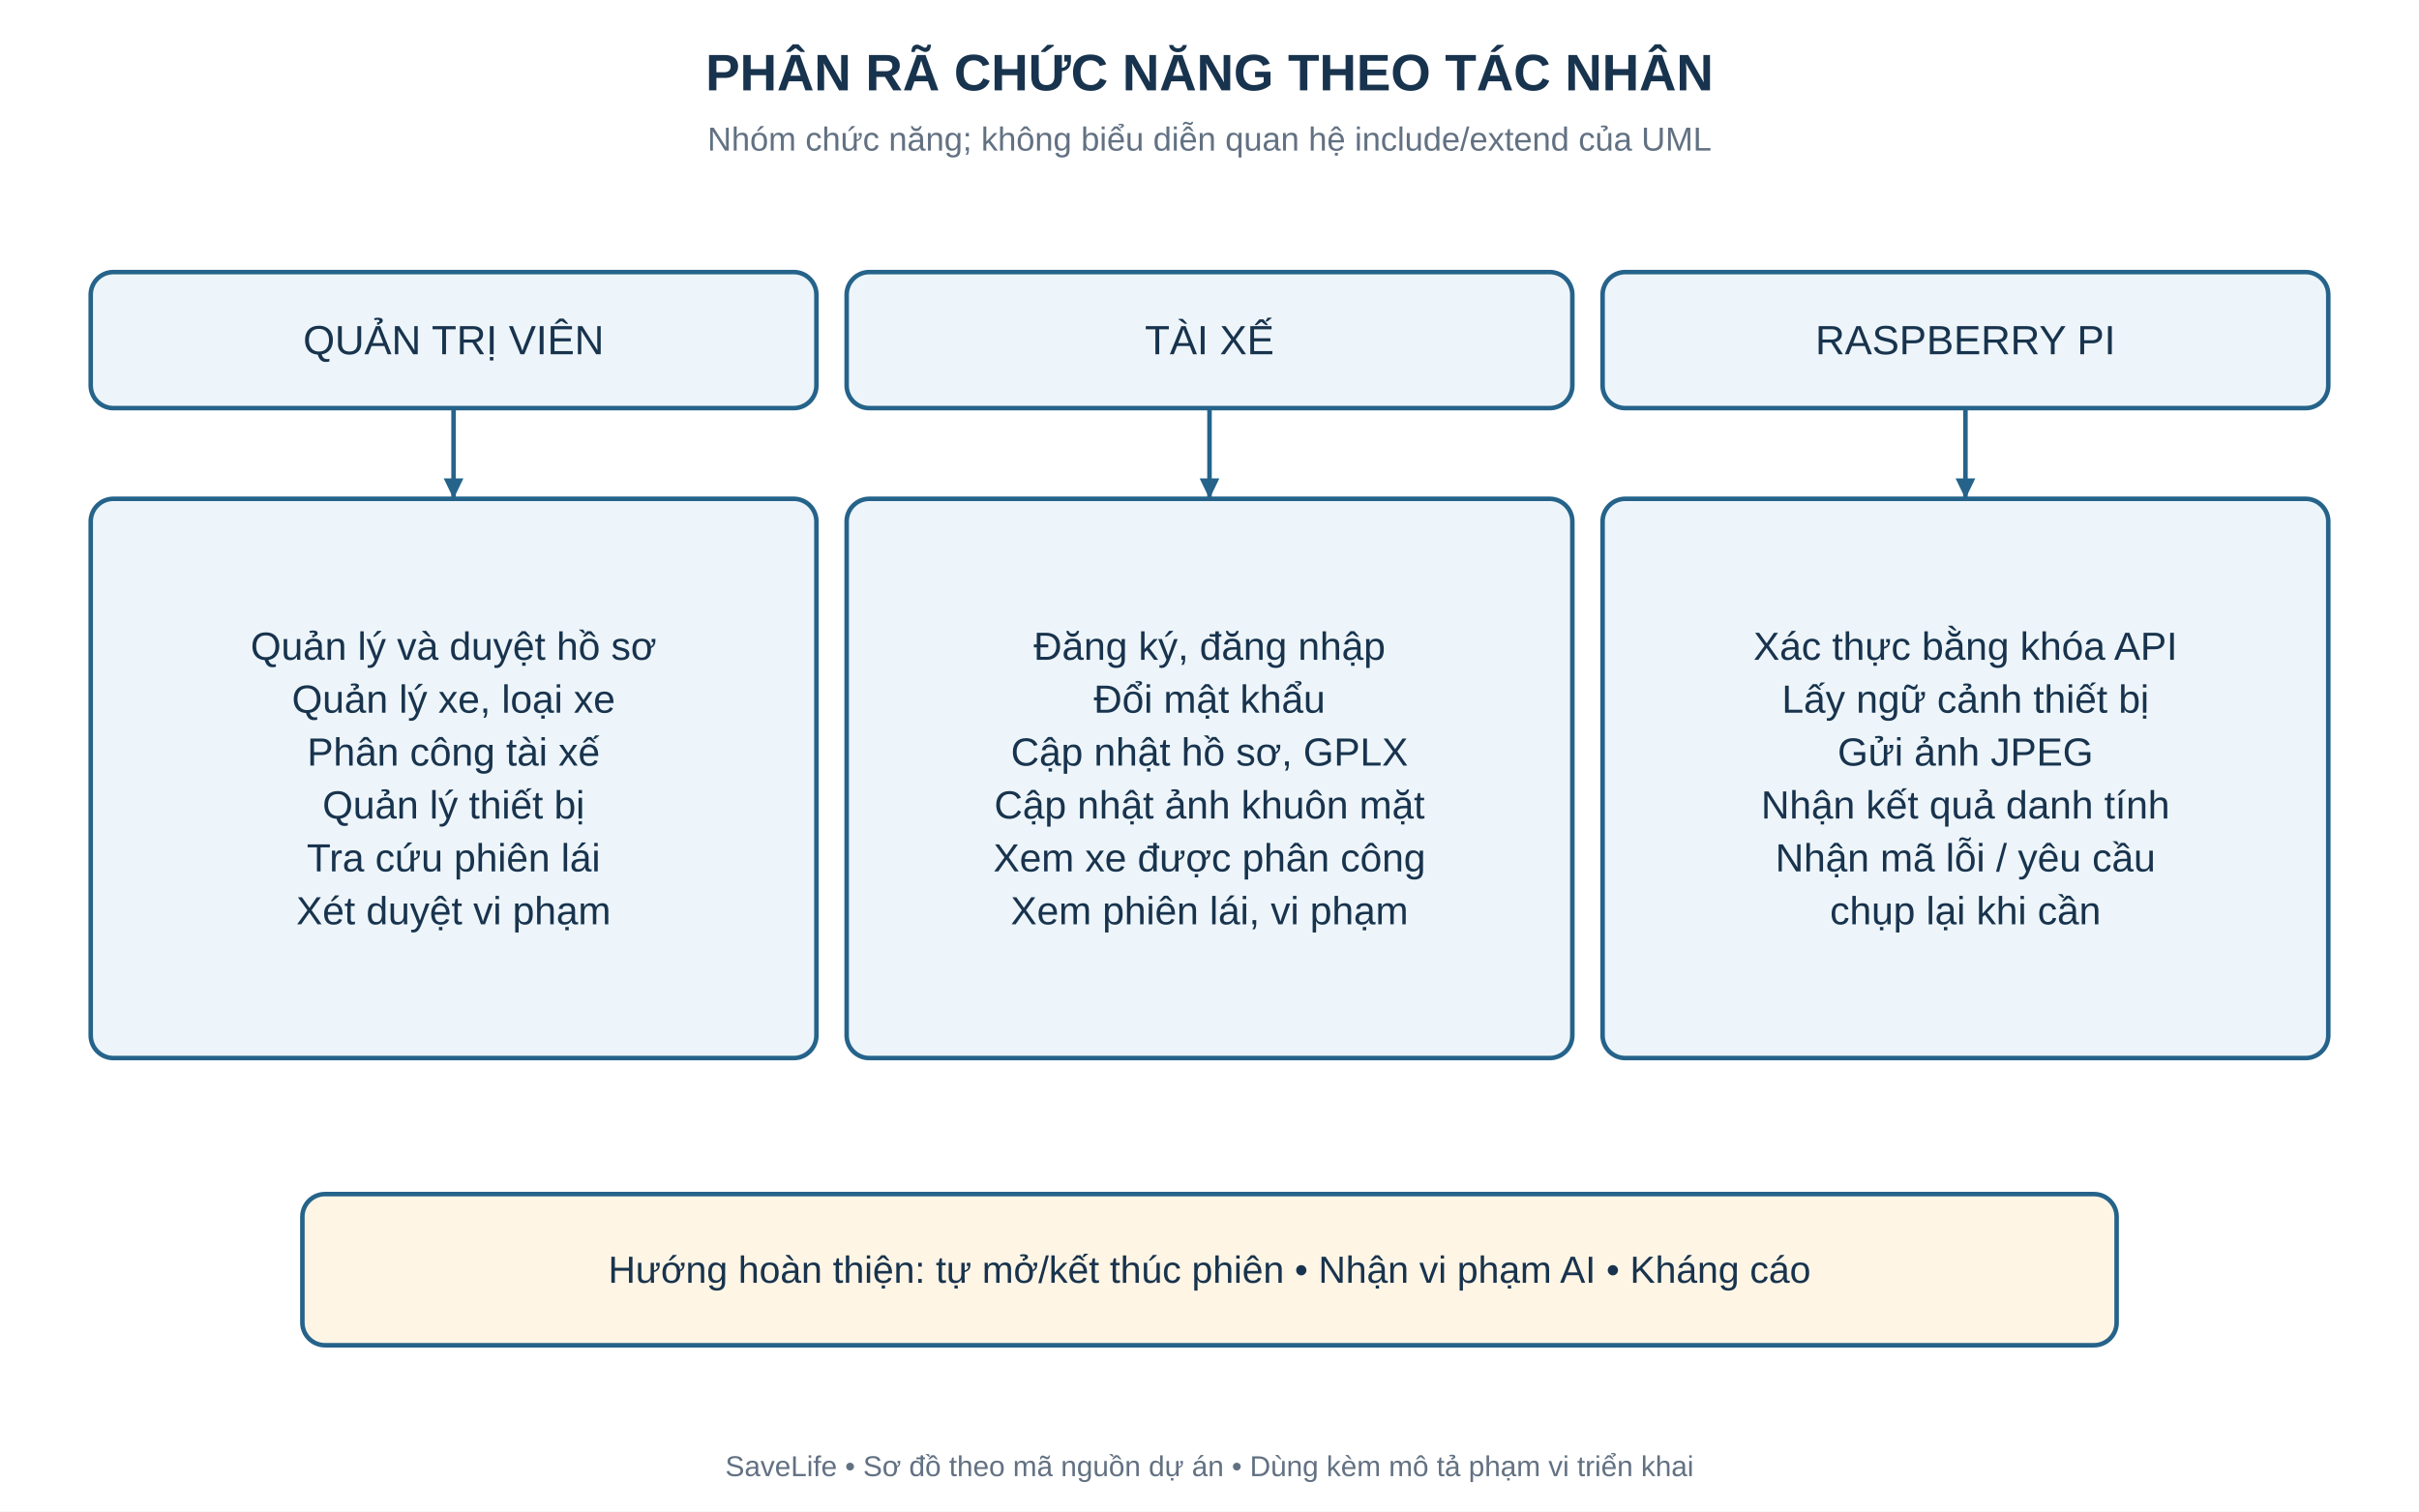
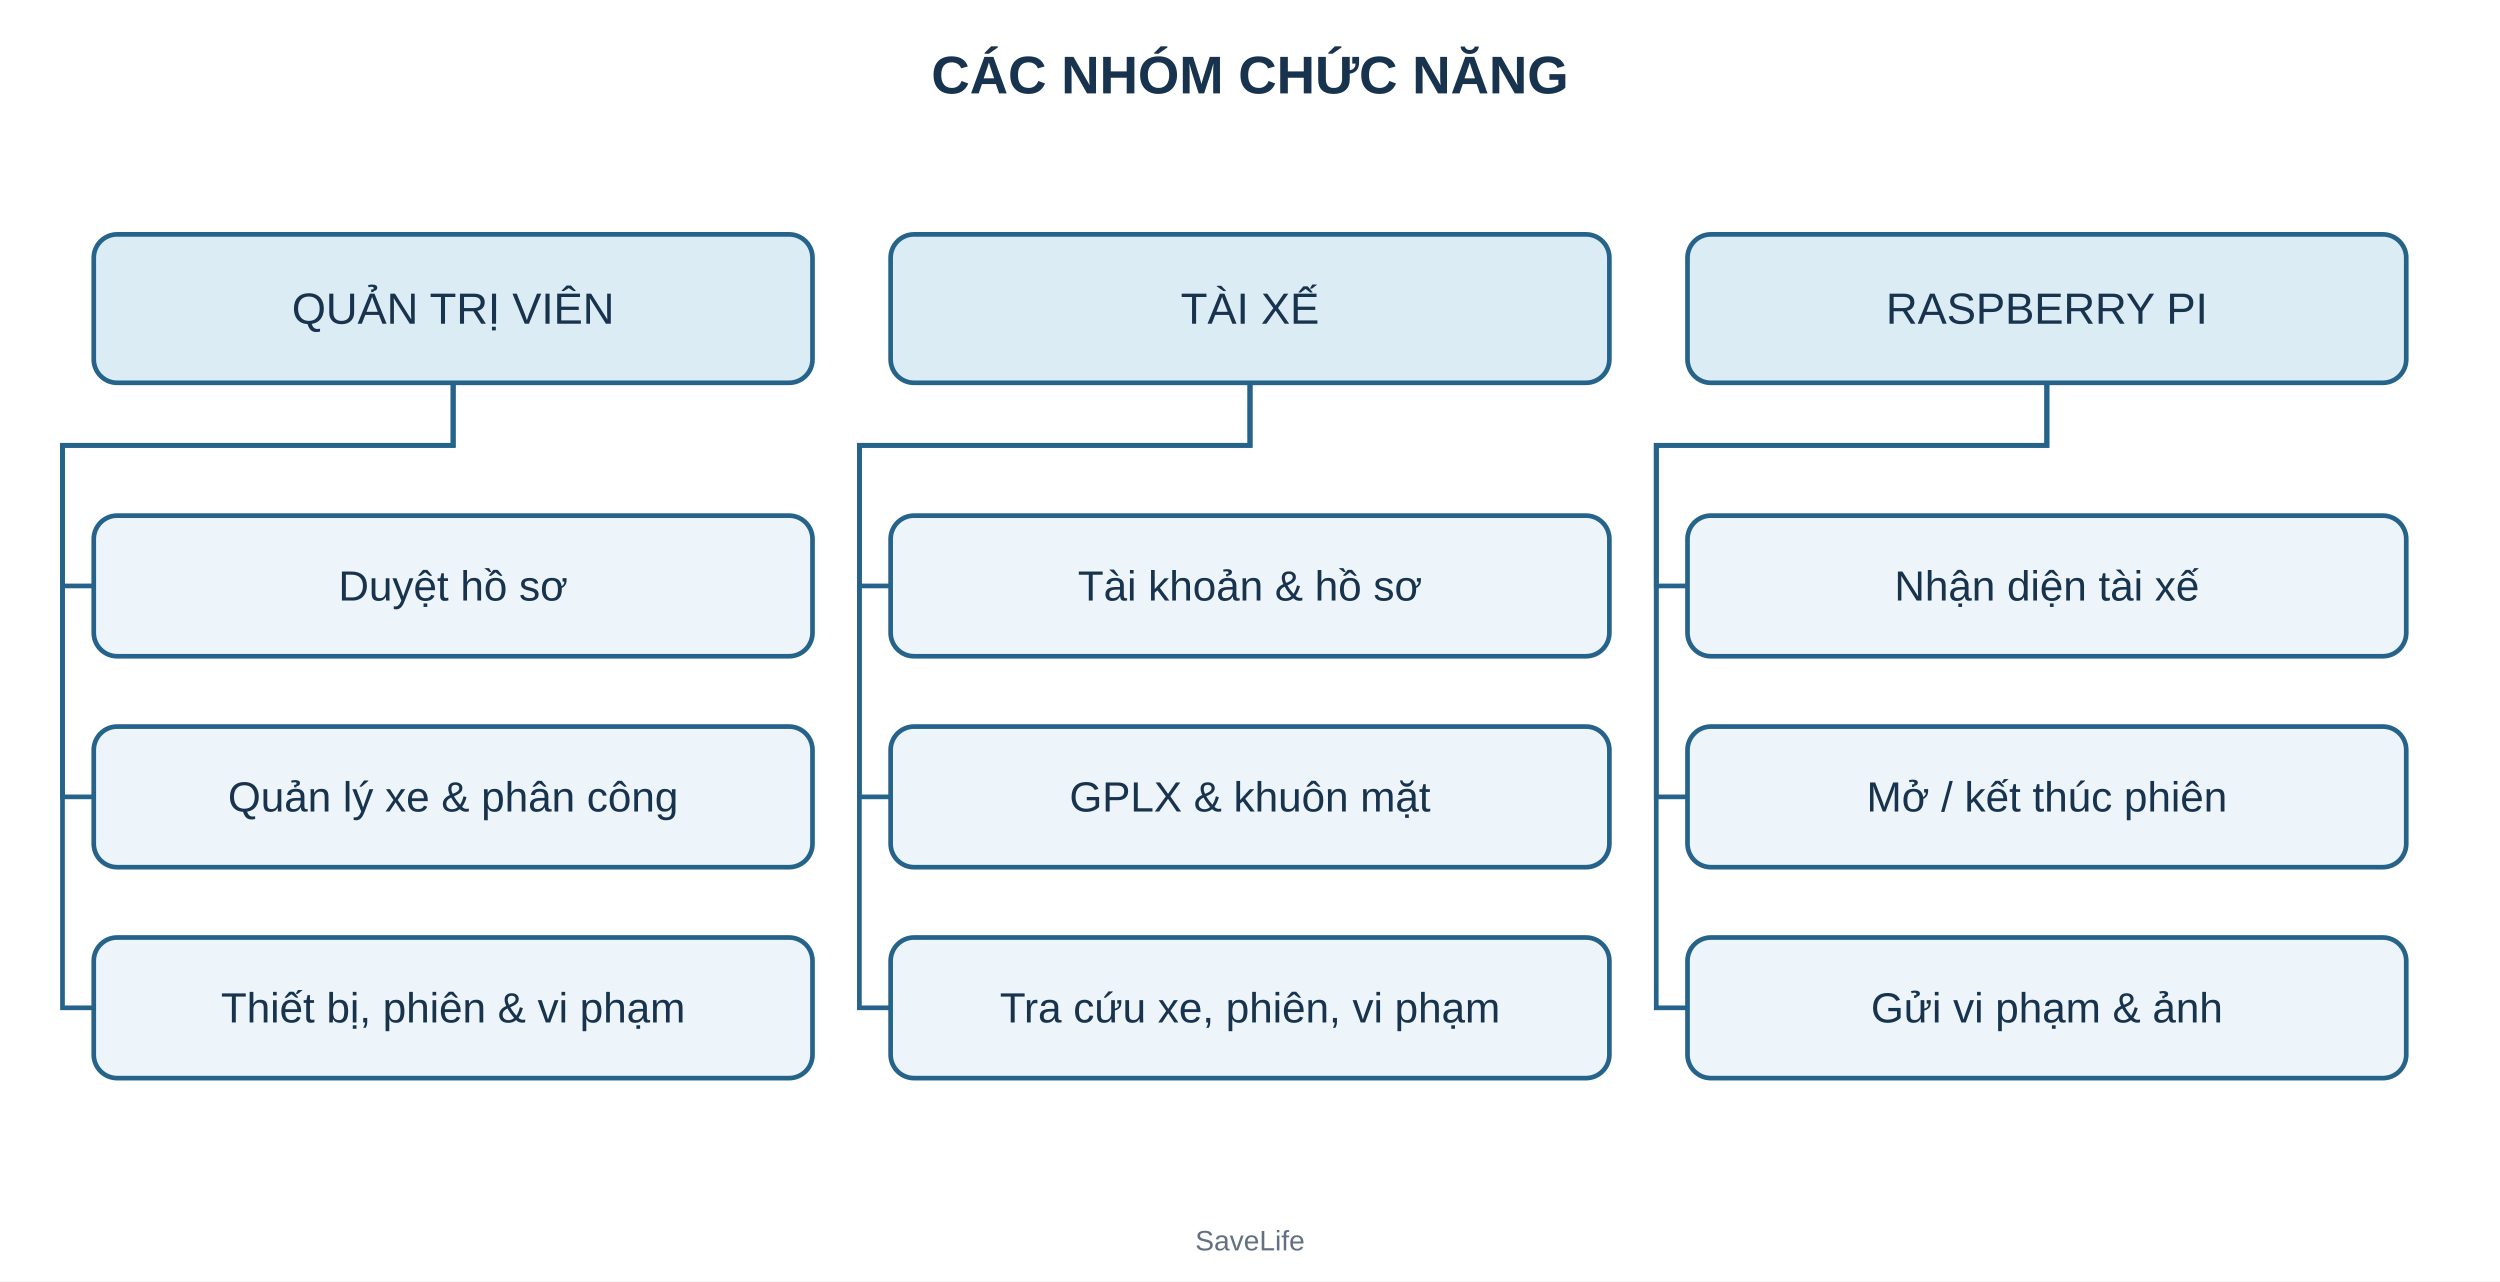
- <svg xmlns="http://www.w3.org/2000/svg" width="1600" height="1000" viewBox="0 0 1600 1000">
+ <svg xmlns="http://www.w3.org/2000/svg" width="1600" height="820" viewBox="0 0 1600 820">
  <rect width="100%" height="100%" fill="white" />
-   <text x="800.0" y="48" text-anchor="middle" dominant-baseline="central" font-family="Arial, sans-serif" font-size="34" font-weight="700" fill="#18334D">PHÂN RÃ CHỨC NĂNG THEO TÁC NHÂN</text>
-   <text x="800.0" y="92" text-anchor="middle" dominant-baseline="central" font-family="Arial, sans-serif" font-size="22" font-weight="400" fill="#627182">Nhóm chức năng; không biểu diễn quan hệ include/extend của UML</text>
-   <rect x="60" y="180" width="480" height="90" rx="15" fill="#EDF5FA" stroke="#25638A" stroke-width="3" />
-   <text x="300.0" y="225.0" text-anchor="middle" dominant-baseline="central" font-family="Arial, sans-serif" font-size="27" font-weight="400" fill="#18334D">QUẢN TRỊ VIÊN</text>
-   <polyline points="300,270 300,330" fill="none" stroke="#25638A" stroke-width="3" />
-   <polygon points="300,330 293.476,316.493 306.524,316.493" fill="#25638A" />
-   <rect x="60" y="330" width="480" height="370" rx="15" fill="#EDF5FA" stroke="#25638A" stroke-width="3" />
-   <text x="300.0" y="427.5" text-anchor="middle" dominant-baseline="central" font-family="Arial, sans-serif" font-size="26" font-weight="400" fill="#18334D">Quản lý và duyệt hồ sơ</text>
-   <text x="300.0" y="462.5" text-anchor="middle" dominant-baseline="central" font-family="Arial, sans-serif" font-size="26" font-weight="400" fill="#18334D">Quản lý xe, loại xe</text>
-   <text x="300.0" y="497.5" text-anchor="middle" dominant-baseline="central" font-family="Arial, sans-serif" font-size="26" font-weight="400" fill="#18334D">Phân công tài xế</text>
-   <text x="300.0" y="532.5" text-anchor="middle" dominant-baseline="central" font-family="Arial, sans-serif" font-size="26" font-weight="400" fill="#18334D">Quản lý thiết bị</text>
-   <text x="300.0" y="567.5" text-anchor="middle" dominant-baseline="central" font-family="Arial, sans-serif" font-size="26" font-weight="400" fill="#18334D">Tra cứu phiên lái</text>
-   <text x="300.0" y="602.5" text-anchor="middle" dominant-baseline="central" font-family="Arial, sans-serif" font-size="26" font-weight="400" fill="#18334D">Xét duyệt vi phạm</text>
-   <rect x="560" y="180" width="480" height="90" rx="15" fill="#EDF5FA" stroke="#25638A" stroke-width="3" />
-   <text x="800.0" y="225.0" text-anchor="middle" dominant-baseline="central" font-family="Arial, sans-serif" font-size="27" font-weight="400" fill="#18334D">TÀI XẾ</text>
-   <polyline points="800,270 800,330" fill="none" stroke="#25638A" stroke-width="3" />
-   <polygon points="800,330 793.476,316.493 806.524,316.493" fill="#25638A" />
-   <rect x="560" y="330" width="480" height="370" rx="15" fill="#EDF5FA" stroke="#25638A" stroke-width="3" />
-   <text x="800.0" y="427.5" text-anchor="middle" dominant-baseline="central" font-family="Arial, sans-serif" font-size="26" font-weight="400" fill="#18334D">Đăng ký, đăng nhập</text>
-   <text x="800.0" y="462.5" text-anchor="middle" dominant-baseline="central" font-family="Arial, sans-serif" font-size="26" font-weight="400" fill="#18334D">Đổi mật khẩu</text>
-   <text x="800.0" y="497.5" text-anchor="middle" dominant-baseline="central" font-family="Arial, sans-serif" font-size="26" font-weight="400" fill="#18334D">Cập nhật hồ sơ, GPLX</text>
-   <text x="800.0" y="532.5" text-anchor="middle" dominant-baseline="central" font-family="Arial, sans-serif" font-size="26" font-weight="400" fill="#18334D">Cập nhật ảnh khuôn mặt</text>
-   <text x="800.0" y="567.5" text-anchor="middle" dominant-baseline="central" font-family="Arial, sans-serif" font-size="26" font-weight="400" fill="#18334D">Xem xe được phân công</text>
-   <text x="800.0" y="602.5" text-anchor="middle" dominant-baseline="central" font-family="Arial, sans-serif" font-size="26" font-weight="400" fill="#18334D">Xem phiên lái, vi phạm</text>
-   <rect x="1060" y="180" width="480" height="90" rx="15" fill="#EDF5FA" stroke="#25638A" stroke-width="3" />
-   <text x="1300.0" y="225.0" text-anchor="middle" dominant-baseline="central" font-family="Arial, sans-serif" font-size="27" font-weight="400" fill="#18334D">RASPBERRY PI</text>
-   <polyline points="1300,270 1300,330" fill="none" stroke="#25638A" stroke-width="3" />
-   <polygon points="1300,330 1293.476,316.493 1306.524,316.493" fill="#25638A" />
-   <rect x="1060" y="330" width="480" height="370" rx="15" fill="#EDF5FA" stroke="#25638A" stroke-width="3" />
-   <text x="1300.0" y="427.5" text-anchor="middle" dominant-baseline="central" font-family="Arial, sans-serif" font-size="26" font-weight="400" fill="#18334D">Xác thực bằng khóa API</text>
-   <text x="1300.0" y="462.5" text-anchor="middle" dominant-baseline="central" font-family="Arial, sans-serif" font-size="26" font-weight="400" fill="#18334D">Lấy ngữ cảnh thiết bị</text>
-   <text x="1300.0" y="497.5" text-anchor="middle" dominant-baseline="central" font-family="Arial, sans-serif" font-size="26" font-weight="400" fill="#18334D">Gửi ảnh JPEG</text>
-   <text x="1300.0" y="532.5" text-anchor="middle" dominant-baseline="central" font-family="Arial, sans-serif" font-size="26" font-weight="400" fill="#18334D">Nhận kết quả danh tính</text>
-   <text x="1300.0" y="567.5" text-anchor="middle" dominant-baseline="central" font-family="Arial, sans-serif" font-size="26" font-weight="400" fill="#18334D">Nhận mã lỗi / yêu cầu</text>
-   <text x="1300.0" y="602.5" text-anchor="middle" dominant-baseline="central" font-family="Arial, sans-serif" font-size="26" font-weight="400" fill="#18334D">chụp lại khi cần</text>
-   <rect x="200" y="790" width="1200" height="100" rx="15" fill="#FFF5E5" stroke="#25638A" stroke-width="3" />
-   <text x="800.0" y="840.0" text-anchor="middle" dominant-baseline="central" font-family="Arial, sans-serif" font-size="25" font-weight="400" fill="#18334D">Hướng hoàn thiện: tự mở/kết thúc phiên • Nhận vi phạm AI • Kháng cáo</text>
-   <text x="800.0" y="970" text-anchor="middle" dominant-baseline="central" font-family="Arial, sans-serif" font-size="19" font-weight="400" fill="#627182">SaveLife • Sơ đồ theo mã nguồn dự án • Dùng kèm mô tả phạm vi triển khai</text>
+   <text x="800.0" y="48" text-anchor="middle" dominant-baseline="central" font-family="Arial, sans-serif" font-size="34" font-weight="700" fill="#18334D">CÁC NHÓM CHỨC NĂNG</text>
+   <rect x="60" y="150" width="460" height="95" rx="15" fill="#DCECF5" stroke="#25638A" stroke-width="3" />
+   <text x="290.0" y="197.5" text-anchor="middle" dominant-baseline="central" font-family="Arial, sans-serif" font-size="28" font-weight="400" fill="#18334D">QUẢN TRỊ VIÊN</text>
+   <rect x="60" y="330" width="460" height="90" rx="15" fill="#EDF5FA" stroke="#25638A" stroke-width="3" />
+   <text x="290.0" y="375.0" text-anchor="middle" dominant-baseline="central" font-family="Arial, sans-serif" font-size="27" font-weight="400" fill="#18334D">Duyệt hồ sơ</text>
+   <polyline points="290,245 290,285 40,285 40,375 60,375" fill="none" stroke="#25638A" stroke-width="3" />
+   <rect x="60" y="465" width="460" height="90" rx="15" fill="#EDF5FA" stroke="#25638A" stroke-width="3" />
+   <text x="290.0" y="510.0" text-anchor="middle" dominant-baseline="central" font-family="Arial, sans-serif" font-size="27" font-weight="400" fill="#18334D">Quản lý xe &amp; phân công</text>
+   <polyline points="290,245 290,285 40,285 40,510 60,510" fill="none" stroke="#25638A" stroke-width="3" />
+   <rect x="60" y="600" width="460" height="90" rx="15" fill="#EDF5FA" stroke="#25638A" stroke-width="3" />
+   <text x="290.0" y="645.0" text-anchor="middle" dominant-baseline="central" font-family="Arial, sans-serif" font-size="27" font-weight="400" fill="#18334D">Thiết bị, phiên &amp; vi phạm</text>
+   <polyline points="290,245 290,285 40,285 40,645 60,645" fill="none" stroke="#25638A" stroke-width="3" />
+   <rect x="570" y="150" width="460" height="95" rx="15" fill="#DCECF5" stroke="#25638A" stroke-width="3" />
+   <text x="800.0" y="197.5" text-anchor="middle" dominant-baseline="central" font-family="Arial, sans-serif" font-size="28" font-weight="400" fill="#18334D">TÀI XẾ</text>
+   <rect x="570" y="330" width="460" height="90" rx="15" fill="#EDF5FA" stroke="#25638A" stroke-width="3" />
+   <text x="800.0" y="375.0" text-anchor="middle" dominant-baseline="central" font-family="Arial, sans-serif" font-size="27" font-weight="400" fill="#18334D">Tài khoản &amp; hồ sơ</text>
+   <polyline points="800,245 800,285 550,285 550,375 570,375" fill="none" stroke="#25638A" stroke-width="3" />
+   <rect x="570" y="465" width="460" height="90" rx="15" fill="#EDF5FA" stroke="#25638A" stroke-width="3" />
+   <text x="800.0" y="510.0" text-anchor="middle" dominant-baseline="central" font-family="Arial, sans-serif" font-size="27" font-weight="400" fill="#18334D">GPLX &amp; khuôn mặt</text>
+   <polyline points="800,245 800,285 550,285 550,510 570,510" fill="none" stroke="#25638A" stroke-width="3" />
+   <rect x="570" y="600" width="460" height="90" rx="15" fill="#EDF5FA" stroke="#25638A" stroke-width="3" />
+   <text x="800.0" y="645.0" text-anchor="middle" dominant-baseline="central" font-family="Arial, sans-serif" font-size="27" font-weight="400" fill="#18334D">Tra cứu xe, phiên, vi phạm</text>
+   <polyline points="800,245 800,285 550,285 550,645 570,645" fill="none" stroke="#25638A" stroke-width="3" />
+   <rect x="1080" y="150" width="460" height="95" rx="15" fill="#DCECF5" stroke="#25638A" stroke-width="3" />
+   <text x="1310.0" y="197.5" text-anchor="middle" dominant-baseline="central" font-family="Arial, sans-serif" font-size="28" font-weight="400" fill="#18334D">RASPBERRY PI</text>
+   <rect x="1080" y="330" width="460" height="90" rx="15" fill="#EDF5FA" stroke="#25638A" stroke-width="3" />
+   <text x="1310.0" y="375.0" text-anchor="middle" dominant-baseline="central" font-family="Arial, sans-serif" font-size="27" font-weight="400" fill="#18334D">Nhận diện tài xế</text>
+   <polyline points="1310,245 1310,285 1060,285 1060,375 1080,375" fill="none" stroke="#25638A" stroke-width="3" />
+   <rect x="1080" y="465" width="460" height="90" rx="15" fill="#EDF5FA" stroke="#25638A" stroke-width="3" />
+   <text x="1310.0" y="510.0" text-anchor="middle" dominant-baseline="central" font-family="Arial, sans-serif" font-size="27" font-weight="400" fill="#18334D">Mở / kết thúc phiên</text>
+   <polyline points="1310,245 1310,285 1060,285 1060,510 1080,510" fill="none" stroke="#25638A" stroke-width="3" />
+   <rect x="1080" y="600" width="460" height="90" rx="15" fill="#EDF5FA" stroke="#25638A" stroke-width="3" />
+   <text x="1310.0" y="645.0" text-anchor="middle" dominant-baseline="central" font-family="Arial, sans-serif" font-size="27" font-weight="400" fill="#18334D">Gửi vi phạm &amp; ảnh</text>
+   <polyline points="1310,245 1310,285 1060,285 1060,645 1080,645" fill="none" stroke="#25638A" stroke-width="3" />
+   <text x="800.0" y="794" text-anchor="middle" dominant-baseline="central" font-family="Arial, sans-serif" font-size="18" font-weight="400" fill="#627182">SaveLife</text>
</svg>
